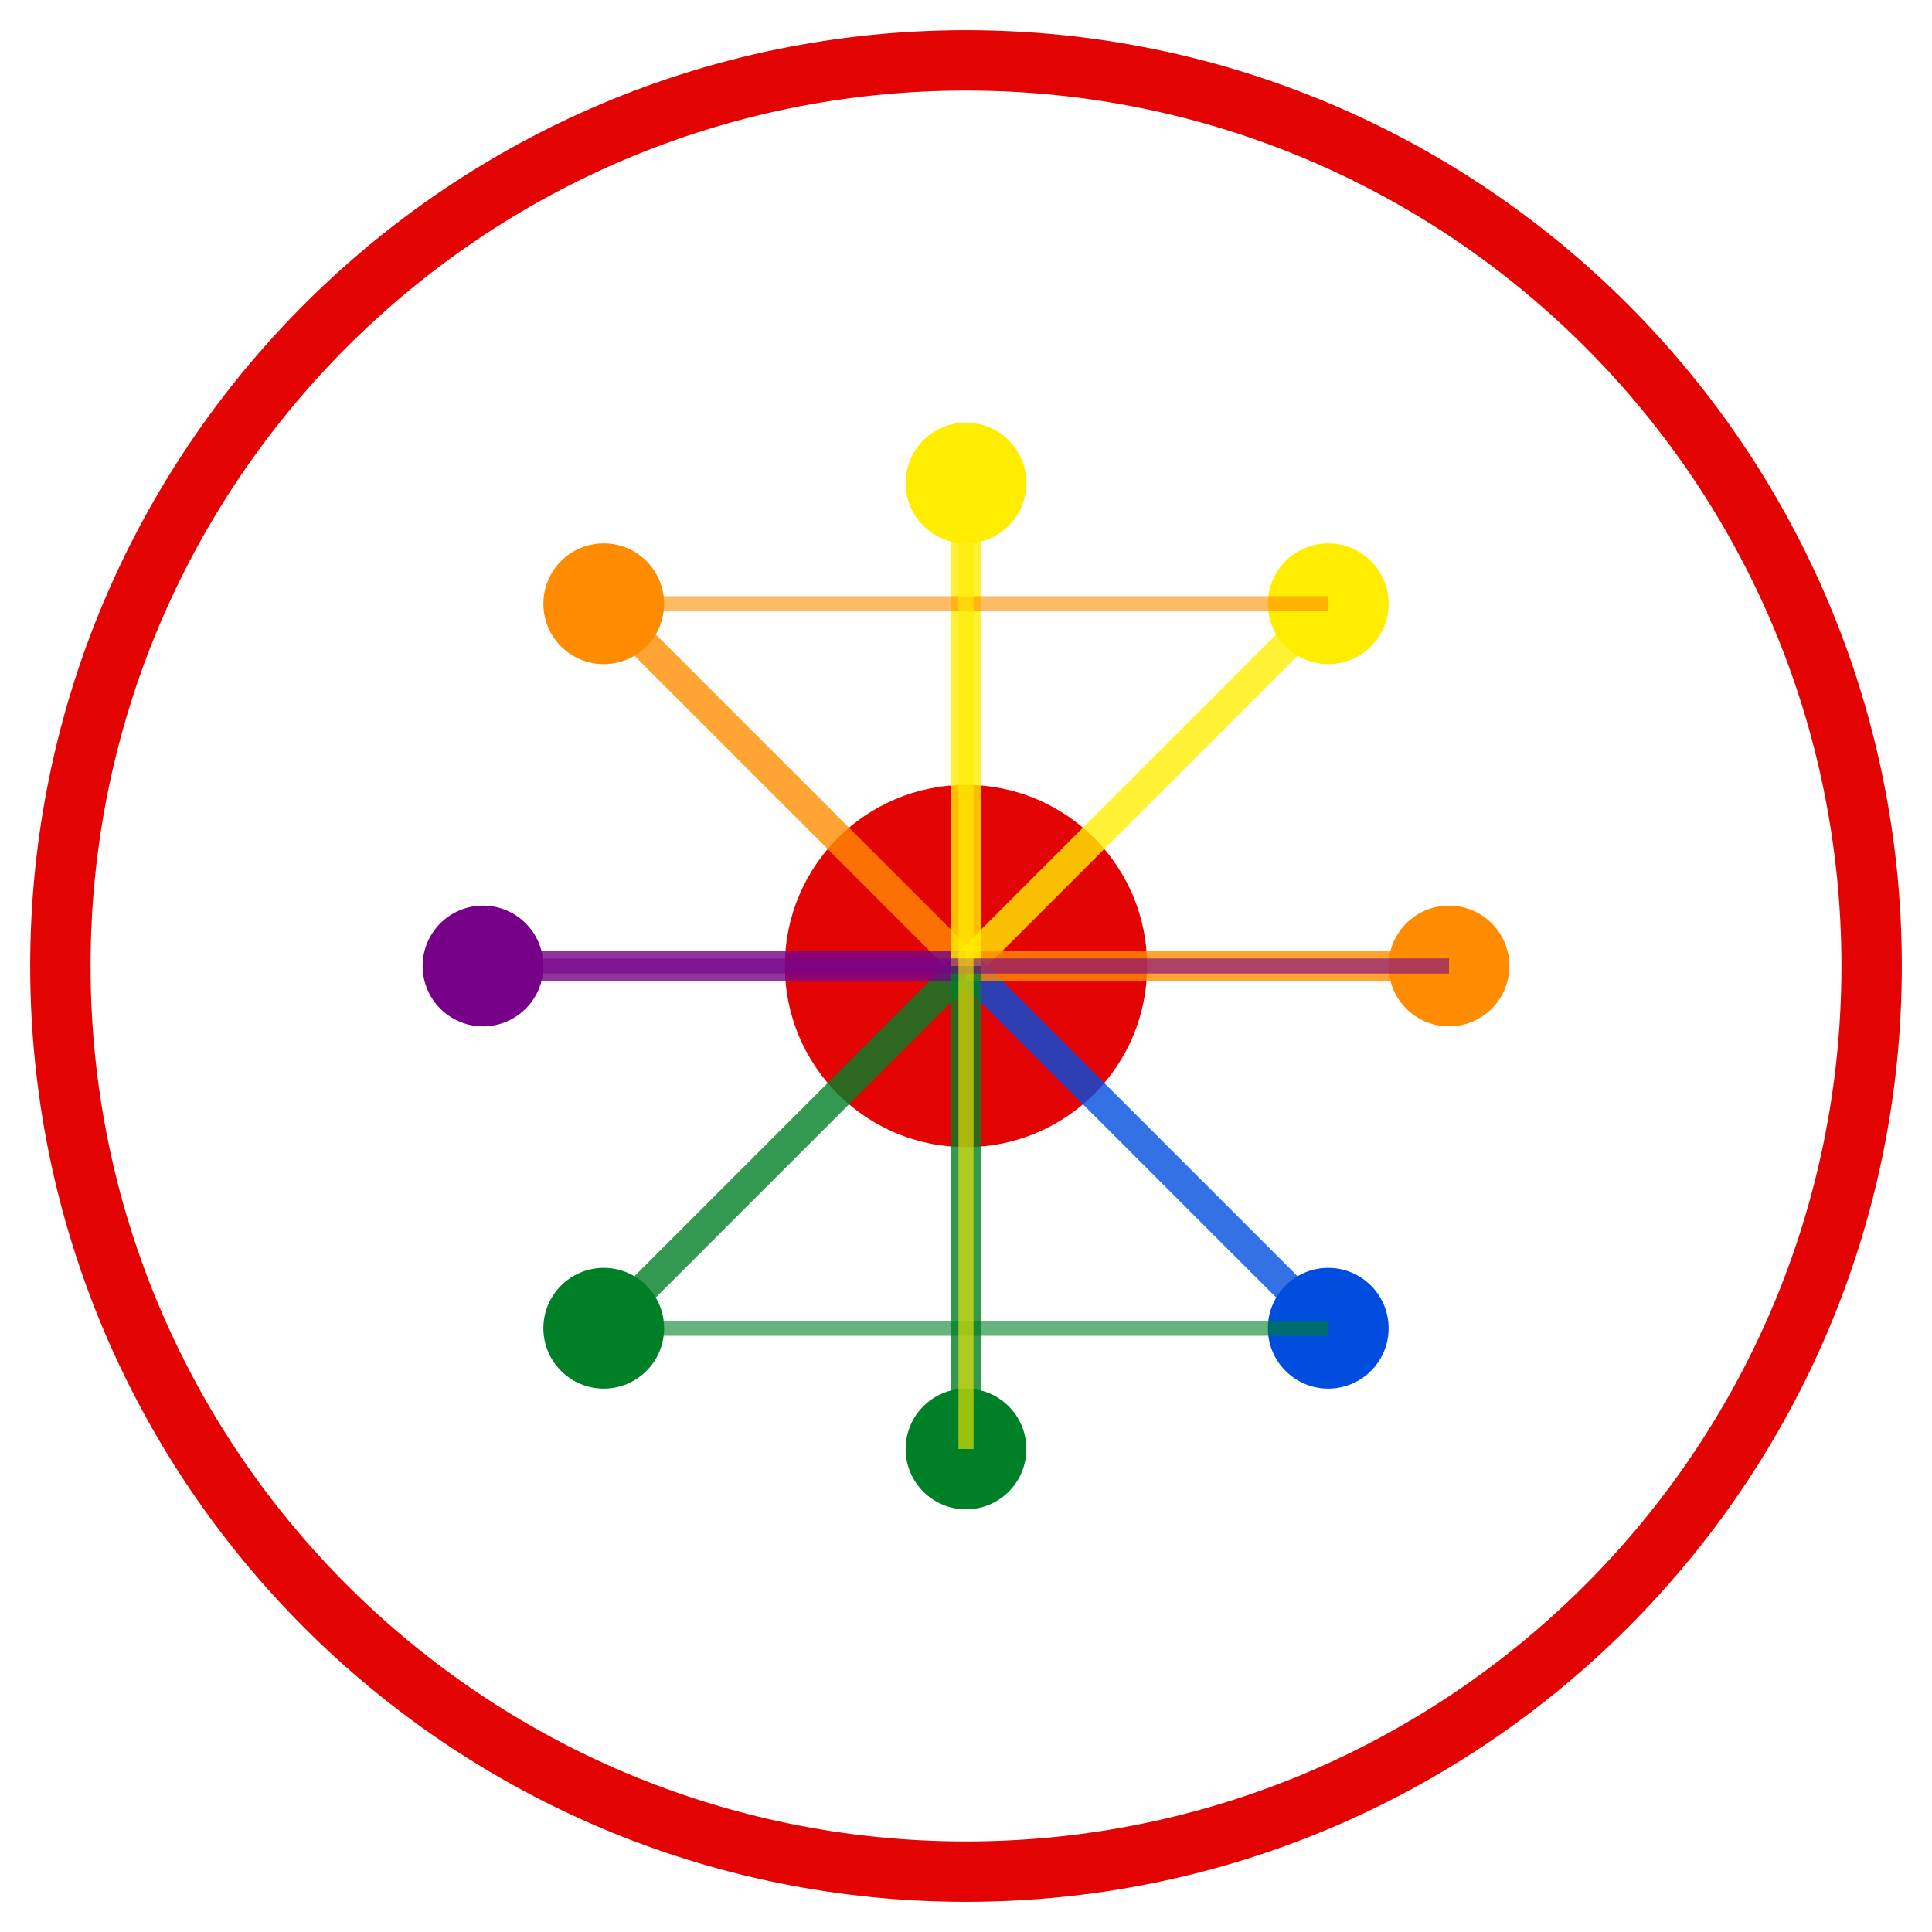
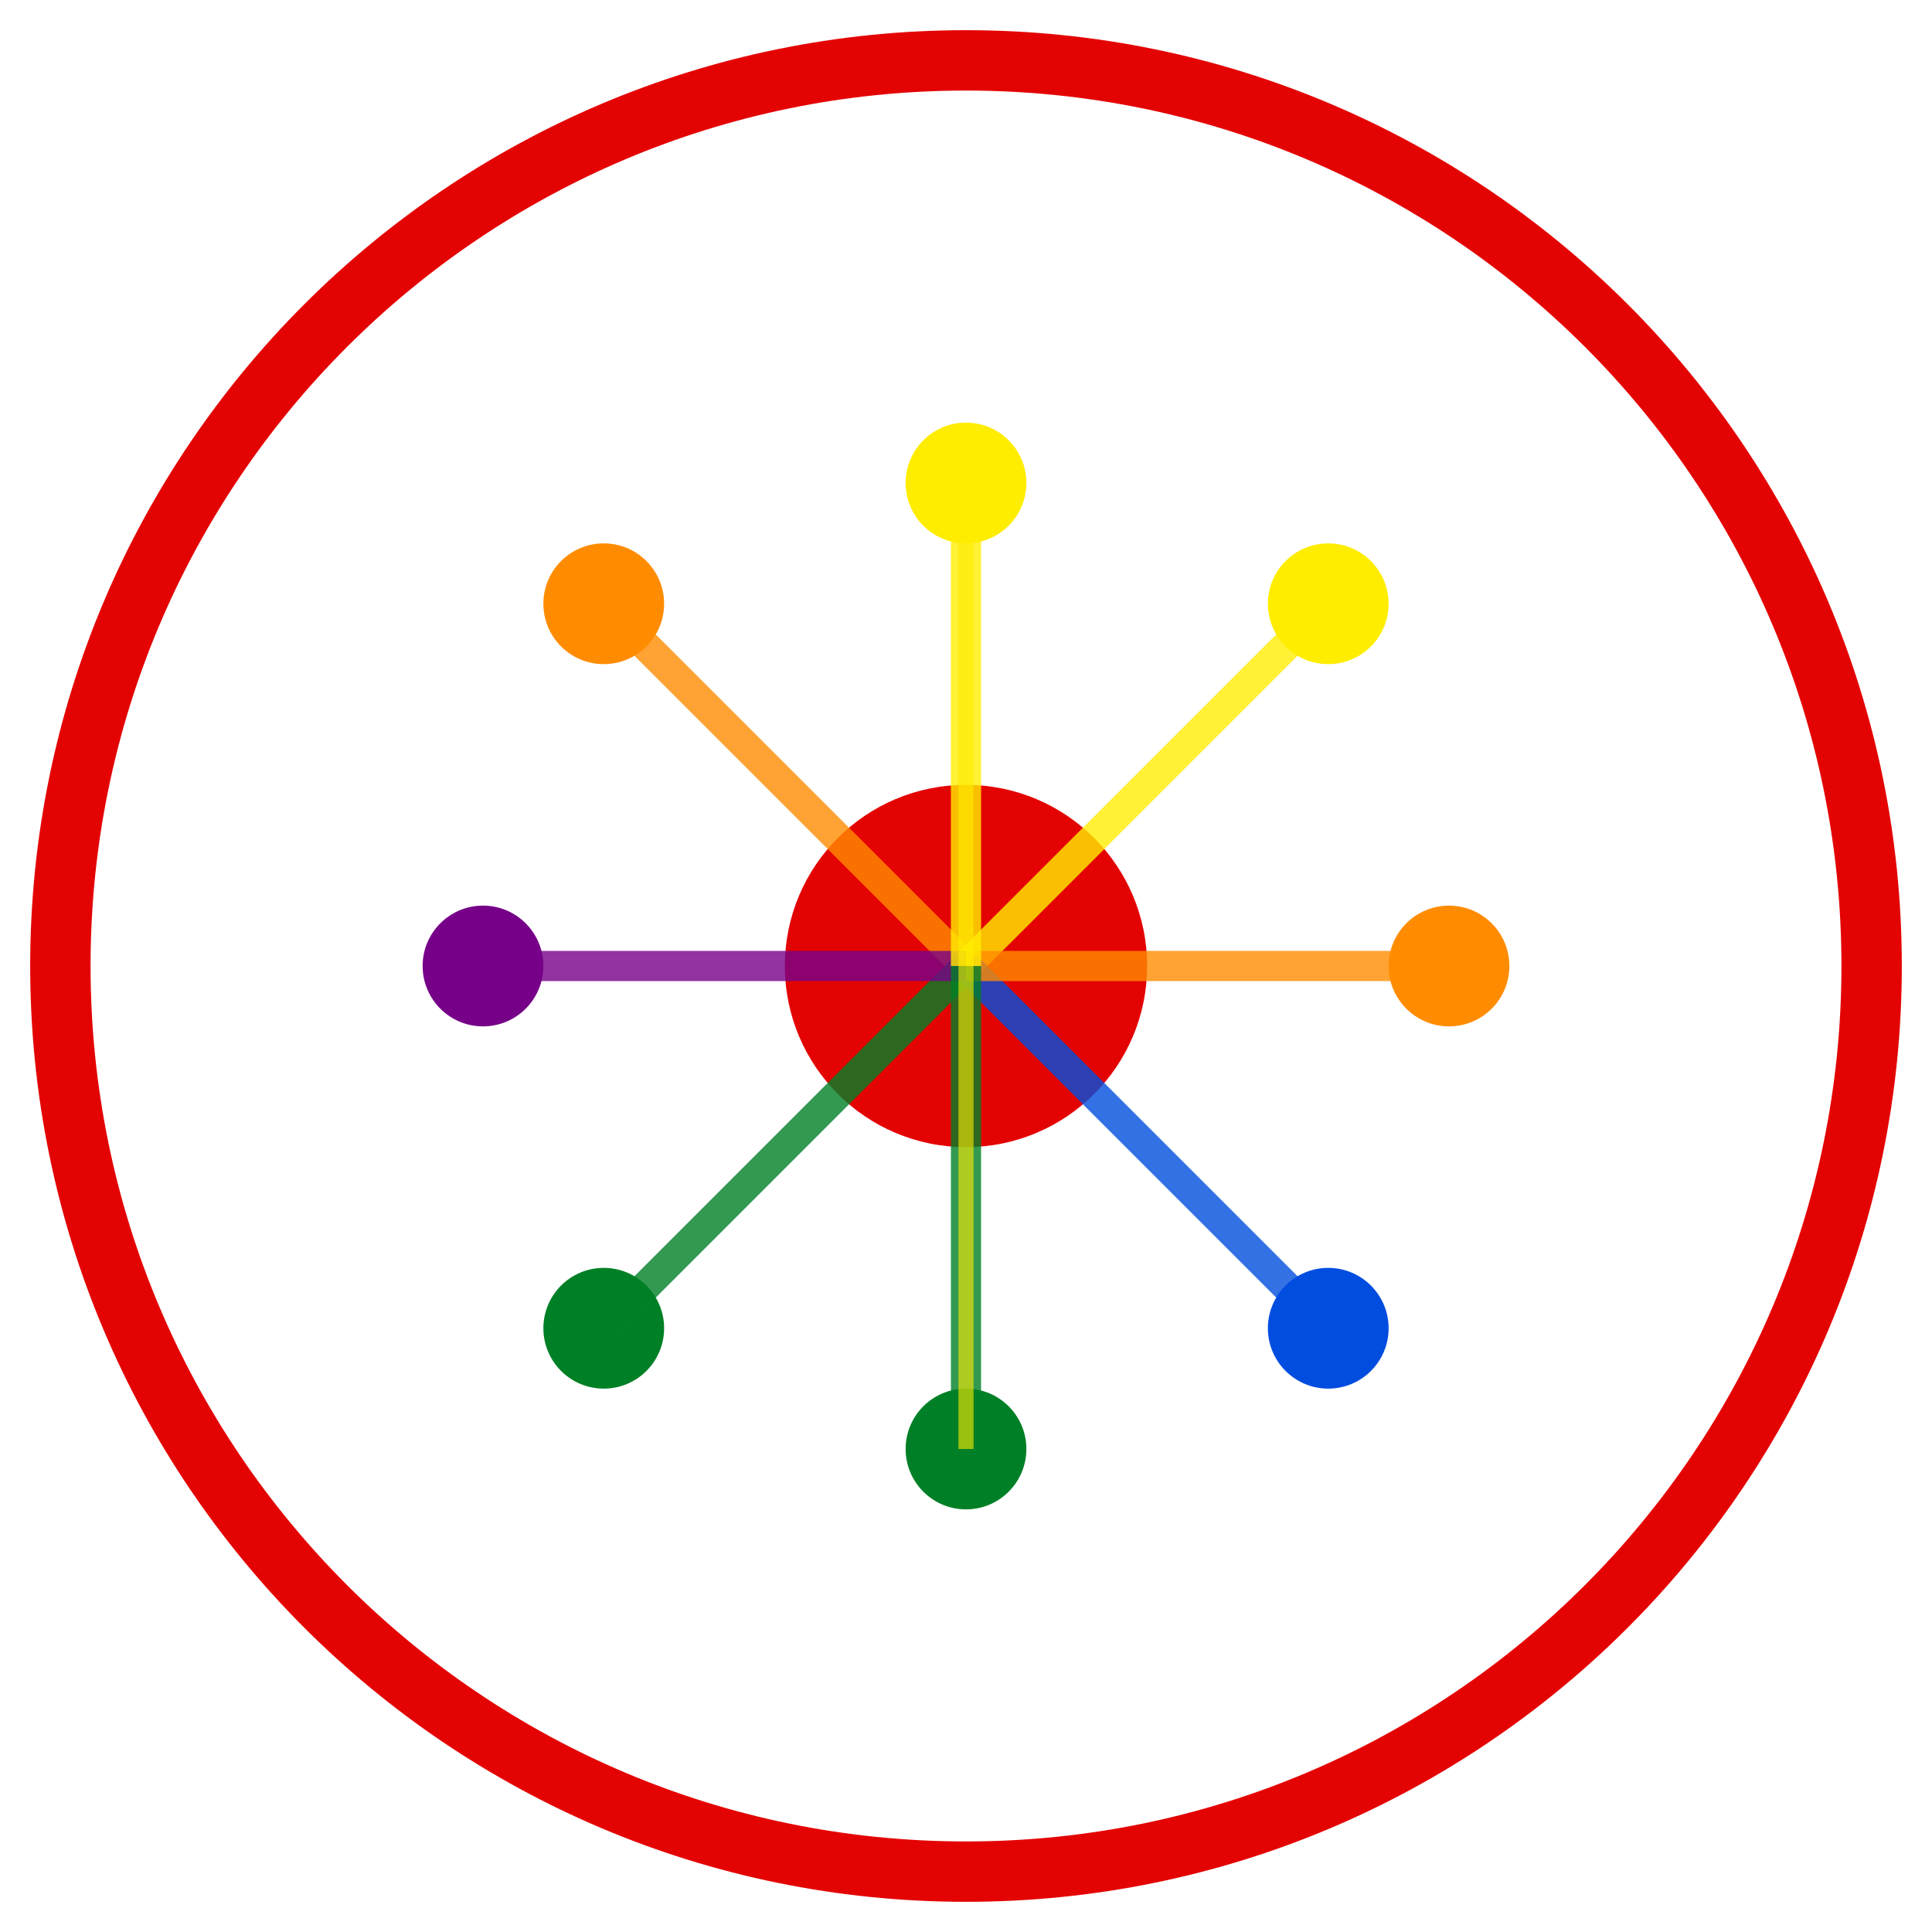
<svg xmlns="http://www.w3.org/2000/svg" width="64" height="64" viewBox="0 0 64 64" fill="none">
  <circle cx="32" cy="32" r="30" stroke="#E40303" stroke-width="2" fill="none" />
  <circle cx="32" cy="32" r="6" fill="#E40303" />
  <circle cx="20" cy="20" r="2" fill="#FF8C00" />
  <circle cx="44" cy="20" r="2" fill="#FFED00" />
  <circle cx="20" cy="44" r="2" fill="#008026" />
  <circle cx="44" cy="44" r="2" fill="#004DDF" />
  <circle cx="16" cy="32" r="2" fill="#760188" />
  <circle cx="48" cy="32" r="2" fill="#FF8C00" />
  <circle cx="32" cy="16" r="2" fill="#FFED00" />
  <circle cx="32" cy="48" r="2" fill="#008026" />
  <path d="M20 20 L32 32" stroke="#FF8C00" stroke-width="1" opacity="0.8" />
  <path d="M44 20 L32 32" stroke="#FFED00" stroke-width="1" opacity="0.8" />
  <path d="M20 44 L32 32" stroke="#008026" stroke-width="1" opacity="0.8" />
  <path d="M44 44 L32 32" stroke="#004DDF" stroke-width="1" opacity="0.8" />
  <path d="M16 32 L32 32" stroke="#760188" stroke-width="1" opacity="0.8" />
  <path d="M48 32 L32 32" stroke="#FF8C00" stroke-width="1" opacity="0.8" />
  <path d="M32 16 L32 32" stroke="#FFED00" stroke-width="1" opacity="0.8" />
  <path d="M32 48 L32 32" stroke="#008026" stroke-width="1" opacity="0.8" />
-   <path d="M20 20 L44 20" stroke="#FF8C00" stroke-width="0.5" opacity="0.6" />
-   <path d="M20 44 L44 44" stroke="#008026" stroke-width="0.5" opacity="0.6" />
-   <path d="M16 32 L48 32" stroke="#760188" stroke-width="0.5" opacity="0.6" />
  <path d="M32 16 L32 48" stroke="#FFED00" stroke-width="0.5" opacity="0.6" />
</svg>
